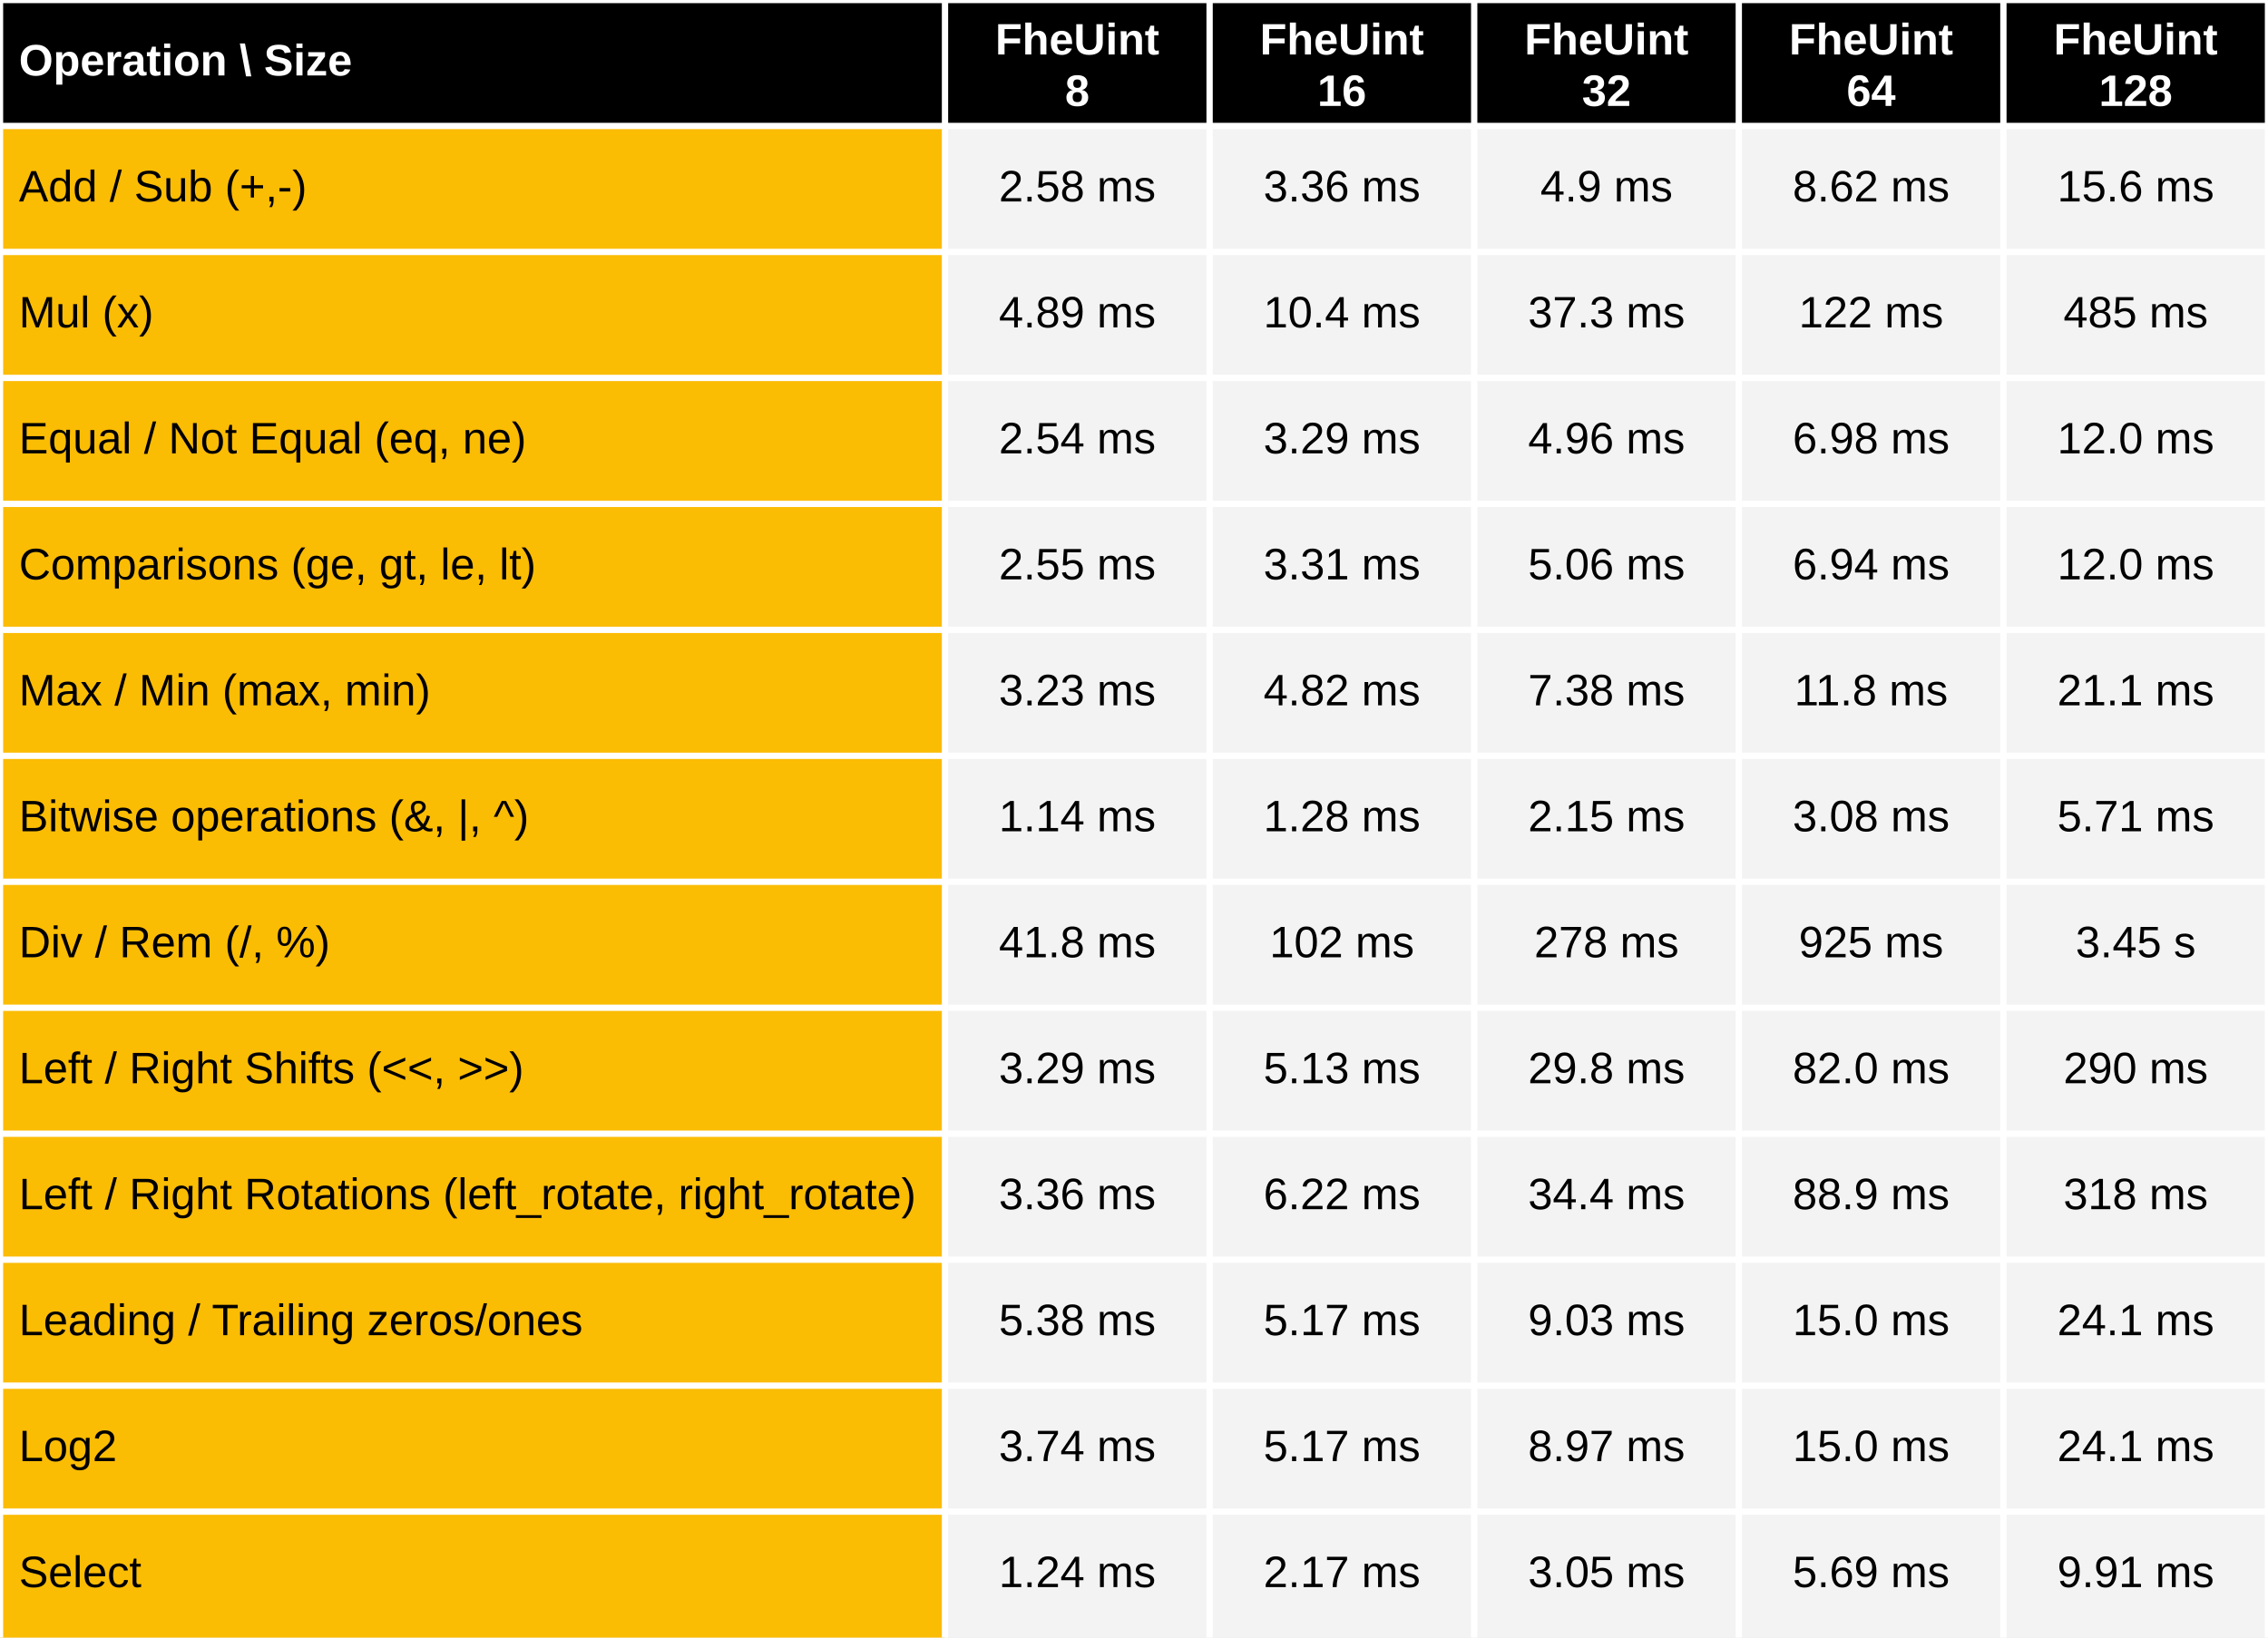
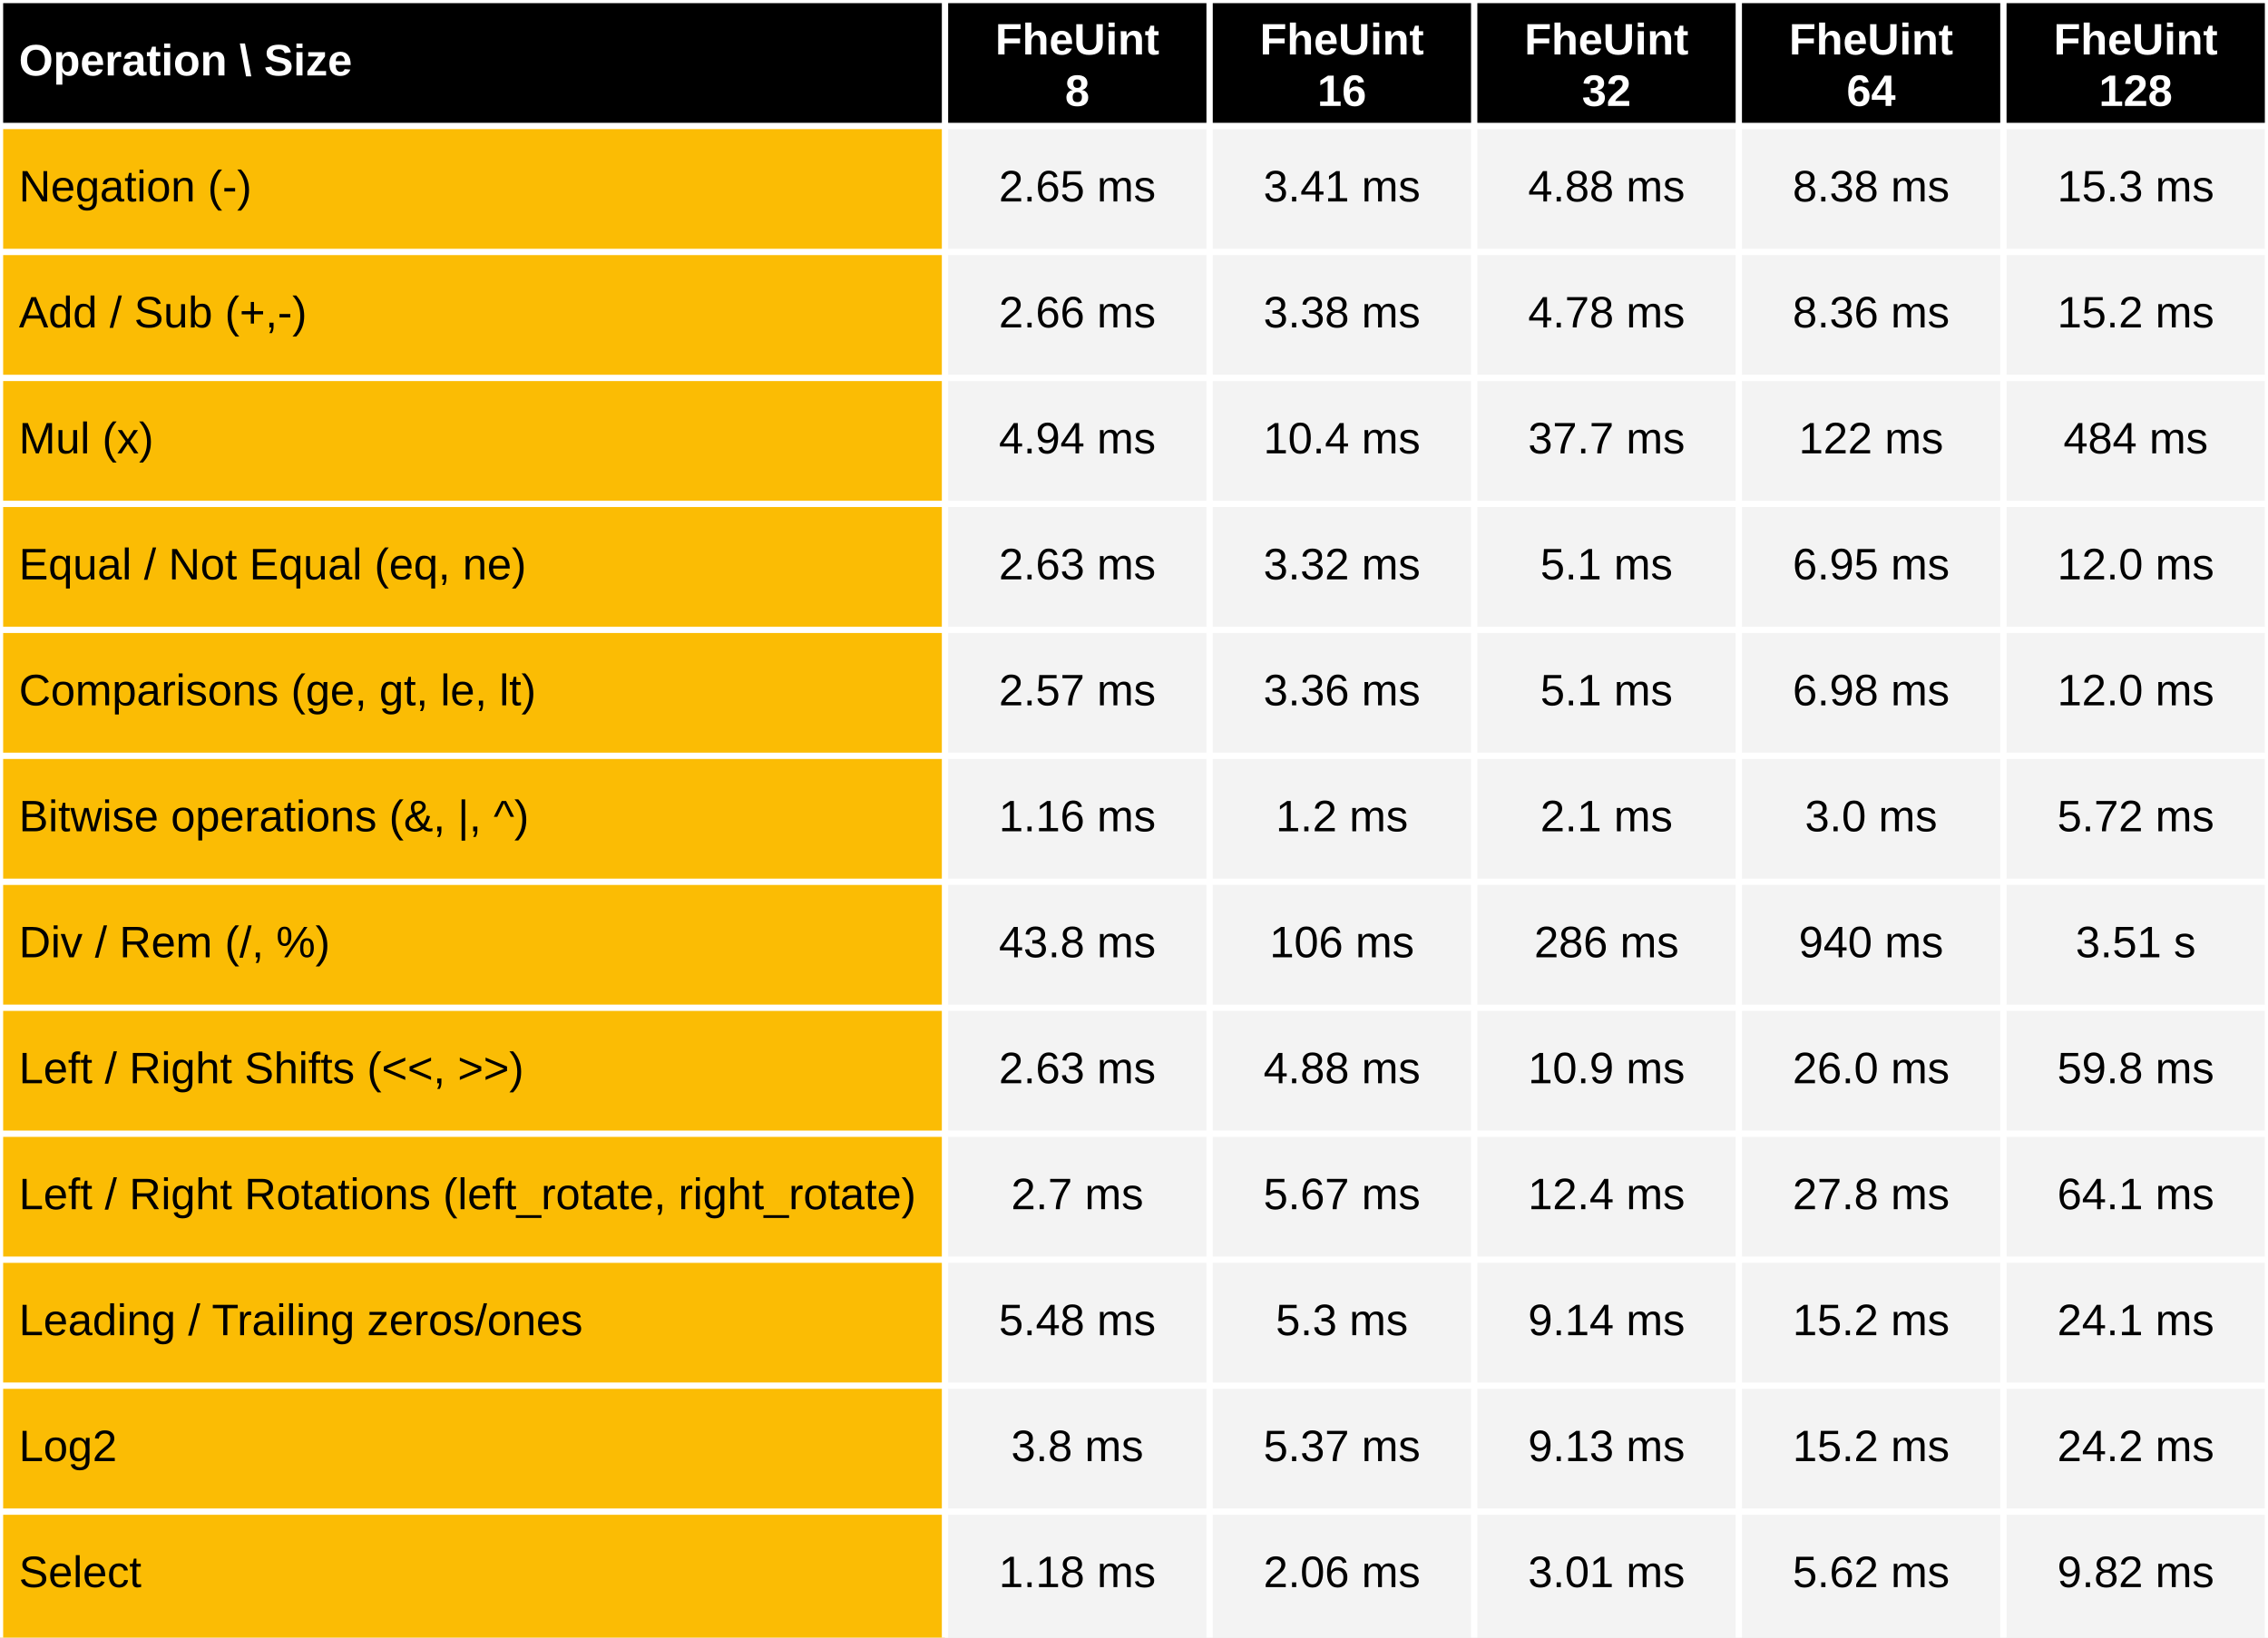
<svg xmlns="http://www.w3.org/2000/svg" viewBox="0 0 720 520" preserveAspectRatio="meet" width="100%" height="520">
  <rect x="0" y="0" width="720" height="40" fill="black" />
  <text dominant-baseline="middle" text-anchor="start" font-family="Arial" font-size="14" font-weight="bold" fill="white" x="6" y="20.0">Operation \ Size</text>
  <text dominant-baseline="middle" text-anchor="middle" font-family="Arial" font-size="14" font-weight="bold" fill="white" x="342.0" y="13.333">FheUint</text>
  <text dominant-baseline="middle" text-anchor="middle" font-family="Arial" font-size="14" font-weight="bold" fill="white" x="342.0" y="29.667">8</text>
  <text dominant-baseline="middle" text-anchor="middle" font-family="Arial" font-size="14" font-weight="bold" fill="white" x="426.0" y="13.333">FheUint</text>
  <text dominant-baseline="middle" text-anchor="middle" font-family="Arial" font-size="14" font-weight="bold" fill="white" x="426.0" y="29.667">16</text>
  <text dominant-baseline="middle" text-anchor="middle" font-family="Arial" font-size="14" font-weight="bold" fill="white" x="510.0" y="13.333">FheUint</text>
  <text dominant-baseline="middle" text-anchor="middle" font-family="Arial" font-size="14" font-weight="bold" fill="white" x="510.0" y="29.667">32</text>
  <text dominant-baseline="middle" text-anchor="middle" font-family="Arial" font-size="14" font-weight="bold" fill="white" x="594.0" y="13.333">FheUint</text>
  <text dominant-baseline="middle" text-anchor="middle" font-family="Arial" font-size="14" font-weight="bold" fill="white" x="594.0" y="29.667">64</text>
  <text dominant-baseline="middle" text-anchor="middle" font-family="Arial" font-size="14" font-weight="bold" fill="white" x="678.0" y="13.333">FheUint</text>
  <text dominant-baseline="middle" text-anchor="middle" font-family="Arial" font-size="14" font-weight="bold" fill="white" x="678.0" y="29.667">128</text>
  <rect x="0" y="40" width="300" height="480" fill="#fbbc04" />
  <rect x="300" y="40" width="420" height="480" fill="#f3f3f3" />
-   <text dominant-baseline="middle" text-anchor="start" font-family="Arial" font-size="14" font-weight="normal" fill="black" x="6" y="60.0">Add / Sub (+,-)</text>
-   <text dominant-baseline="middle" text-anchor="middle" font-family="Arial" font-size="14" font-weight="normal" fill="black" x="342.0" y="60.0">2.58 ms</text>
-   <text dominant-baseline="middle" text-anchor="middle" font-family="Arial" font-size="14" font-weight="normal" fill="black" x="426.0" y="60.0">3.36 ms</text>
-   <text dominant-baseline="middle" text-anchor="middle" font-family="Arial" font-size="14" font-weight="normal" fill="black" x="510.0" y="60.0">4.9 ms</text>
-   <text dominant-baseline="middle" text-anchor="middle" font-family="Arial" font-size="14" font-weight="normal" fill="black" x="594.0" y="60.0">8.62 ms</text>
-   <text dominant-baseline="middle" text-anchor="middle" font-family="Arial" font-size="14" font-weight="normal" fill="black" x="678.0" y="60.0">15.6 ms</text>
-   <text dominant-baseline="middle" text-anchor="start" font-family="Arial" font-size="14" font-weight="normal" fill="black" x="6" y="100.0">Mul (x)</text>
-   <text dominant-baseline="middle" text-anchor="middle" font-family="Arial" font-size="14" font-weight="normal" fill="black" x="342.0" y="100.0">4.89 ms</text>
-   <text dominant-baseline="middle" text-anchor="middle" font-family="Arial" font-size="14" font-weight="normal" fill="black" x="426.0" y="100.0">10.4 ms</text>
-   <text dominant-baseline="middle" text-anchor="middle" font-family="Arial" font-size="14" font-weight="normal" fill="black" x="510.0" y="100.0">37.3 ms</text>
-   <text dominant-baseline="middle" text-anchor="middle" font-family="Arial" font-size="14" font-weight="normal" fill="black" x="594.0" y="100.0">122 ms</text>
-   <text dominant-baseline="middle" text-anchor="middle" font-family="Arial" font-size="14" font-weight="normal" fill="black" x="678.0" y="100.0">485 ms</text>
-   <text dominant-baseline="middle" text-anchor="start" font-family="Arial" font-size="14" font-weight="normal" fill="black" x="6" y="140.0">Equal / Not Equal (eq, ne)</text>
-   <text dominant-baseline="middle" text-anchor="middle" font-family="Arial" font-size="14" font-weight="normal" fill="black" x="342.0" y="140.0">2.54 ms</text>
-   <text dominant-baseline="middle" text-anchor="middle" font-family="Arial" font-size="14" font-weight="normal" fill="black" x="426.0" y="140.0">3.29 ms</text>
-   <text dominant-baseline="middle" text-anchor="middle" font-family="Arial" font-size="14" font-weight="normal" fill="black" x="510.0" y="140.0">4.96 ms</text>
-   <text dominant-baseline="middle" text-anchor="middle" font-family="Arial" font-size="14" font-weight="normal" fill="black" x="594.0" y="140.0">6.98 ms</text>
-   <text dominant-baseline="middle" text-anchor="middle" font-family="Arial" font-size="14" font-weight="normal" fill="black" x="678.0" y="140.0">12.0 ms</text>
-   <text dominant-baseline="middle" text-anchor="start" font-family="Arial" font-size="14" font-weight="normal" fill="black" x="6" y="180.0">Comparisons (ge, gt, le, lt)</text>
-   <text dominant-baseline="middle" text-anchor="middle" font-family="Arial" font-size="14" font-weight="normal" fill="black" x="342.0" y="180.0">2.55 ms</text>
-   <text dominant-baseline="middle" text-anchor="middle" font-family="Arial" font-size="14" font-weight="normal" fill="black" x="426.0" y="180.0">3.31 ms</text>
-   <text dominant-baseline="middle" text-anchor="middle" font-family="Arial" font-size="14" font-weight="normal" fill="black" x="510.0" y="180.0">5.06 ms</text>
-   <text dominant-baseline="middle" text-anchor="middle" font-family="Arial" font-size="14" font-weight="normal" fill="black" x="594.0" y="180.0">6.94 ms</text>
+   <text dominant-baseline="middle" text-anchor="start" font-family="Arial" font-size="14" font-weight="normal" fill="black" x="6" y="60.0">Negation (-)</text>
+   <text dominant-baseline="middle" text-anchor="middle" font-family="Arial" font-size="14" font-weight="normal" fill="black" x="342.0" y="60.0">2.65 ms</text>
+   <text dominant-baseline="middle" text-anchor="middle" font-family="Arial" font-size="14" font-weight="normal" fill="black" x="426.0" y="60.0">3.41 ms</text>
+   <text dominant-baseline="middle" text-anchor="middle" font-family="Arial" font-size="14" font-weight="normal" fill="black" x="510.0" y="60.0">4.88 ms</text>
+   <text dominant-baseline="middle" text-anchor="middle" font-family="Arial" font-size="14" font-weight="normal" fill="black" x="594.0" y="60.0">8.38 ms</text>
+   <text dominant-baseline="middle" text-anchor="middle" font-family="Arial" font-size="14" font-weight="normal" fill="black" x="678.0" y="60.0">15.3 ms</text>
+   <text dominant-baseline="middle" text-anchor="start" font-family="Arial" font-size="14" font-weight="normal" fill="black" x="6" y="100.0">Add / Sub (+,-)</text>
+   <text dominant-baseline="middle" text-anchor="middle" font-family="Arial" font-size="14" font-weight="normal" fill="black" x="342.0" y="100.0">2.66 ms</text>
+   <text dominant-baseline="middle" text-anchor="middle" font-family="Arial" font-size="14" font-weight="normal" fill="black" x="426.0" y="100.0">3.38 ms</text>
+   <text dominant-baseline="middle" text-anchor="middle" font-family="Arial" font-size="14" font-weight="normal" fill="black" x="510.0" y="100.0">4.78 ms</text>
+   <text dominant-baseline="middle" text-anchor="middle" font-family="Arial" font-size="14" font-weight="normal" fill="black" x="594.0" y="100.0">8.36 ms</text>
+   <text dominant-baseline="middle" text-anchor="middle" font-family="Arial" font-size="14" font-weight="normal" fill="black" x="678.0" y="100.0">15.2 ms</text>
+   <text dominant-baseline="middle" text-anchor="start" font-family="Arial" font-size="14" font-weight="normal" fill="black" x="6" y="140.0">Mul (x)</text>
+   <text dominant-baseline="middle" text-anchor="middle" font-family="Arial" font-size="14" font-weight="normal" fill="black" x="342.0" y="140.0">4.94 ms</text>
+   <text dominant-baseline="middle" text-anchor="middle" font-family="Arial" font-size="14" font-weight="normal" fill="black" x="426.0" y="140.0">10.4 ms</text>
+   <text dominant-baseline="middle" text-anchor="middle" font-family="Arial" font-size="14" font-weight="normal" fill="black" x="510.0" y="140.0">37.7 ms</text>
+   <text dominant-baseline="middle" text-anchor="middle" font-family="Arial" font-size="14" font-weight="normal" fill="black" x="594.0" y="140.0">122 ms</text>
+   <text dominant-baseline="middle" text-anchor="middle" font-family="Arial" font-size="14" font-weight="normal" fill="black" x="678.0" y="140.0">484 ms</text>
+   <text dominant-baseline="middle" text-anchor="start" font-family="Arial" font-size="14" font-weight="normal" fill="black" x="6" y="180.0">Equal / Not Equal (eq, ne)</text>
+   <text dominant-baseline="middle" text-anchor="middle" font-family="Arial" font-size="14" font-weight="normal" fill="black" x="342.0" y="180.0">2.63 ms</text>
+   <text dominant-baseline="middle" text-anchor="middle" font-family="Arial" font-size="14" font-weight="normal" fill="black" x="426.0" y="180.0">3.32 ms</text>
+   <text dominant-baseline="middle" text-anchor="middle" font-family="Arial" font-size="14" font-weight="normal" fill="black" x="510.0" y="180.0">5.1 ms</text>
+   <text dominant-baseline="middle" text-anchor="middle" font-family="Arial" font-size="14" font-weight="normal" fill="black" x="594.0" y="180.0">6.95 ms</text>
  <text dominant-baseline="middle" text-anchor="middle" font-family="Arial" font-size="14" font-weight="normal" fill="black" x="678.0" y="180.0">12.0 ms</text>
-   <text dominant-baseline="middle" text-anchor="start" font-family="Arial" font-size="14" font-weight="normal" fill="black" x="6" y="220.0">Max / Min (max, min)</text>
-   <text dominant-baseline="middle" text-anchor="middle" font-family="Arial" font-size="14" font-weight="normal" fill="black" x="342.0" y="220.0">3.23 ms</text>
-   <text dominant-baseline="middle" text-anchor="middle" font-family="Arial" font-size="14" font-weight="normal" fill="black" x="426.0" y="220.0">4.82 ms</text>
-   <text dominant-baseline="middle" text-anchor="middle" font-family="Arial" font-size="14" font-weight="normal" fill="black" x="510.0" y="220.0">7.38 ms</text>
-   <text dominant-baseline="middle" text-anchor="middle" font-family="Arial" font-size="14" font-weight="normal" fill="black" x="594.0" y="220.0">11.8 ms</text>
-   <text dominant-baseline="middle" text-anchor="middle" font-family="Arial" font-size="14" font-weight="normal" fill="black" x="678.0" y="220.0">21.1 ms</text>
+   <text dominant-baseline="middle" text-anchor="start" font-family="Arial" font-size="14" font-weight="normal" fill="black" x="6" y="220.0">Comparisons (ge, gt, le, lt)</text>
+   <text dominant-baseline="middle" text-anchor="middle" font-family="Arial" font-size="14" font-weight="normal" fill="black" x="342.0" y="220.0">2.57 ms</text>
+   <text dominant-baseline="middle" text-anchor="middle" font-family="Arial" font-size="14" font-weight="normal" fill="black" x="426.0" y="220.0">3.36 ms</text>
+   <text dominant-baseline="middle" text-anchor="middle" font-family="Arial" font-size="14" font-weight="normal" fill="black" x="510.0" y="220.0">5.1 ms</text>
+   <text dominant-baseline="middle" text-anchor="middle" font-family="Arial" font-size="14" font-weight="normal" fill="black" x="594.0" y="220.0">6.98 ms</text>
+   <text dominant-baseline="middle" text-anchor="middle" font-family="Arial" font-size="14" font-weight="normal" fill="black" x="678.0" y="220.0">12.0 ms</text>
  <text dominant-baseline="middle" text-anchor="start" font-family="Arial" font-size="14" font-weight="normal" fill="black" x="6" y="260.0">Bitwise operations (&amp;, |, ^)</text>
-   <text dominant-baseline="middle" text-anchor="middle" font-family="Arial" font-size="14" font-weight="normal" fill="black" x="342.0" y="260.0">1.14 ms</text>
-   <text dominant-baseline="middle" text-anchor="middle" font-family="Arial" font-size="14" font-weight="normal" fill="black" x="426.0" y="260.0">1.28 ms</text>
-   <text dominant-baseline="middle" text-anchor="middle" font-family="Arial" font-size="14" font-weight="normal" fill="black" x="510.0" y="260.0">2.15 ms</text>
-   <text dominant-baseline="middle" text-anchor="middle" font-family="Arial" font-size="14" font-weight="normal" fill="black" x="594.0" y="260.0">3.08 ms</text>
-   <text dominant-baseline="middle" text-anchor="middle" font-family="Arial" font-size="14" font-weight="normal" fill="black" x="678.0" y="260.0">5.71 ms</text>
+   <text dominant-baseline="middle" text-anchor="middle" font-family="Arial" font-size="14" font-weight="normal" fill="black" x="342.0" y="260.0">1.16 ms</text>
+   <text dominant-baseline="middle" text-anchor="middle" font-family="Arial" font-size="14" font-weight="normal" fill="black" x="426.0" y="260.0">1.2 ms</text>
+   <text dominant-baseline="middle" text-anchor="middle" font-family="Arial" font-size="14" font-weight="normal" fill="black" x="510.0" y="260.0">2.1 ms</text>
+   <text dominant-baseline="middle" text-anchor="middle" font-family="Arial" font-size="14" font-weight="normal" fill="black" x="594.0" y="260.0">3.0 ms</text>
+   <text dominant-baseline="middle" text-anchor="middle" font-family="Arial" font-size="14" font-weight="normal" fill="black" x="678.0" y="260.0">5.72 ms</text>
  <text dominant-baseline="middle" text-anchor="start" font-family="Arial" font-size="14" font-weight="normal" fill="black" x="6" y="300.0">Div / Rem  (/, %)</text>
-   <text dominant-baseline="middle" text-anchor="middle" font-family="Arial" font-size="14" font-weight="normal" fill="black" x="342.0" y="300.0">41.8 ms</text>
-   <text dominant-baseline="middle" text-anchor="middle" font-family="Arial" font-size="14" font-weight="normal" fill="black" x="426.0" y="300.0">102 ms</text>
-   <text dominant-baseline="middle" text-anchor="middle" font-family="Arial" font-size="14" font-weight="normal" fill="black" x="510.0" y="300.0">278 ms</text>
-   <text dominant-baseline="middle" text-anchor="middle" font-family="Arial" font-size="14" font-weight="normal" fill="black" x="594.0" y="300.0">925 ms</text>
-   <text dominant-baseline="middle" text-anchor="middle" font-family="Arial" font-size="14" font-weight="normal" fill="black" x="678.0" y="300.0">3.45 s</text>
+   <text dominant-baseline="middle" text-anchor="middle" font-family="Arial" font-size="14" font-weight="normal" fill="black" x="342.0" y="300.0">43.8 ms</text>
+   <text dominant-baseline="middle" text-anchor="middle" font-family="Arial" font-size="14" font-weight="normal" fill="black" x="426.0" y="300.0">106 ms</text>
+   <text dominant-baseline="middle" text-anchor="middle" font-family="Arial" font-size="14" font-weight="normal" fill="black" x="510.0" y="300.0">286 ms</text>
+   <text dominant-baseline="middle" text-anchor="middle" font-family="Arial" font-size="14" font-weight="normal" fill="black" x="594.0" y="300.0">940 ms</text>
+   <text dominant-baseline="middle" text-anchor="middle" font-family="Arial" font-size="14" font-weight="normal" fill="black" x="678.0" y="300.0">3.51 s</text>
  <text dominant-baseline="middle" text-anchor="start" font-family="Arial" font-size="14" font-weight="normal" fill="black" x="6" y="340.0">Left / Right Shifts (&lt;&lt;, &gt;&gt;)</text>
-   <text dominant-baseline="middle" text-anchor="middle" font-family="Arial" font-size="14" font-weight="normal" fill="black" x="342.0" y="340.0">3.29 ms</text>
-   <text dominant-baseline="middle" text-anchor="middle" font-family="Arial" font-size="14" font-weight="normal" fill="black" x="426.0" y="340.0">5.13 ms</text>
-   <text dominant-baseline="middle" text-anchor="middle" font-family="Arial" font-size="14" font-weight="normal" fill="black" x="510.0" y="340.0">29.8 ms</text>
-   <text dominant-baseline="middle" text-anchor="middle" font-family="Arial" font-size="14" font-weight="normal" fill="black" x="594.0" y="340.0">82.0 ms</text>
-   <text dominant-baseline="middle" text-anchor="middle" font-family="Arial" font-size="14" font-weight="normal" fill="black" x="678.0" y="340.0">290 ms</text>
+   <text dominant-baseline="middle" text-anchor="middle" font-family="Arial" font-size="14" font-weight="normal" fill="black" x="342.0" y="340.0">2.63 ms</text>
+   <text dominant-baseline="middle" text-anchor="middle" font-family="Arial" font-size="14" font-weight="normal" fill="black" x="426.0" y="340.0">4.88 ms</text>
+   <text dominant-baseline="middle" text-anchor="middle" font-family="Arial" font-size="14" font-weight="normal" fill="black" x="510.0" y="340.0">10.9 ms</text>
+   <text dominant-baseline="middle" text-anchor="middle" font-family="Arial" font-size="14" font-weight="normal" fill="black" x="594.0" y="340.0">26.0 ms</text>
+   <text dominant-baseline="middle" text-anchor="middle" font-family="Arial" font-size="14" font-weight="normal" fill="black" x="678.0" y="340.0">59.8 ms</text>
  <text dominant-baseline="middle" text-anchor="start" font-family="Arial" font-size="14" font-weight="normal" fill="black" x="6" y="380.0">Left / Right Rotations (left_rotate, right_rotate)</text>
-   <text dominant-baseline="middle" text-anchor="middle" font-family="Arial" font-size="14" font-weight="normal" fill="black" x="342.0" y="380.0">3.36 ms</text>
-   <text dominant-baseline="middle" text-anchor="middle" font-family="Arial" font-size="14" font-weight="normal" fill="black" x="426.0" y="380.0">6.22 ms</text>
-   <text dominant-baseline="middle" text-anchor="middle" font-family="Arial" font-size="14" font-weight="normal" fill="black" x="510.0" y="380.0">34.4 ms</text>
-   <text dominant-baseline="middle" text-anchor="middle" font-family="Arial" font-size="14" font-weight="normal" fill="black" x="594.0" y="380.0">88.9 ms</text>
-   <text dominant-baseline="middle" text-anchor="middle" font-family="Arial" font-size="14" font-weight="normal" fill="black" x="678.0" y="380.0">318 ms</text>
+   <text dominant-baseline="middle" text-anchor="middle" font-family="Arial" font-size="14" font-weight="normal" fill="black" x="342.0" y="380.0">2.7 ms</text>
+   <text dominant-baseline="middle" text-anchor="middle" font-family="Arial" font-size="14" font-weight="normal" fill="black" x="426.0" y="380.0">5.67 ms</text>
+   <text dominant-baseline="middle" text-anchor="middle" font-family="Arial" font-size="14" font-weight="normal" fill="black" x="510.0" y="380.0">12.4 ms</text>
+   <text dominant-baseline="middle" text-anchor="middle" font-family="Arial" font-size="14" font-weight="normal" fill="black" x="594.0" y="380.0">27.8 ms</text>
+   <text dominant-baseline="middle" text-anchor="middle" font-family="Arial" font-size="14" font-weight="normal" fill="black" x="678.0" y="380.0">64.1 ms</text>
  <text dominant-baseline="middle" text-anchor="start" font-family="Arial" font-size="14" font-weight="normal" fill="black" x="6" y="420.0">Leading / Trailing zeros/ones</text>
-   <text dominant-baseline="middle" text-anchor="middle" font-family="Arial" font-size="14" font-weight="normal" fill="black" x="342.0" y="420.0">5.38 ms</text>
-   <text dominant-baseline="middle" text-anchor="middle" font-family="Arial" font-size="14" font-weight="normal" fill="black" x="426.0" y="420.0">5.17 ms</text>
-   <text dominant-baseline="middle" text-anchor="middle" font-family="Arial" font-size="14" font-weight="normal" fill="black" x="510.0" y="420.0">9.03 ms</text>
-   <text dominant-baseline="middle" text-anchor="middle" font-family="Arial" font-size="14" font-weight="normal" fill="black" x="594.0" y="420.0">15.0 ms</text>
+   <text dominant-baseline="middle" text-anchor="middle" font-family="Arial" font-size="14" font-weight="normal" fill="black" x="342.0" y="420.0">5.48 ms</text>
+   <text dominant-baseline="middle" text-anchor="middle" font-family="Arial" font-size="14" font-weight="normal" fill="black" x="426.0" y="420.0">5.3 ms</text>
+   <text dominant-baseline="middle" text-anchor="middle" font-family="Arial" font-size="14" font-weight="normal" fill="black" x="510.0" y="420.0">9.14 ms</text>
+   <text dominant-baseline="middle" text-anchor="middle" font-family="Arial" font-size="14" font-weight="normal" fill="black" x="594.0" y="420.0">15.2 ms</text>
  <text dominant-baseline="middle" text-anchor="middle" font-family="Arial" font-size="14" font-weight="normal" fill="black" x="678.0" y="420.0">24.1 ms</text>
  <text dominant-baseline="middle" text-anchor="start" font-family="Arial" font-size="14" font-weight="normal" fill="black" x="6" y="460.0">Log2</text>
-   <text dominant-baseline="middle" text-anchor="middle" font-family="Arial" font-size="14" font-weight="normal" fill="black" x="342.0" y="460.0">3.74 ms</text>
-   <text dominant-baseline="middle" text-anchor="middle" font-family="Arial" font-size="14" font-weight="normal" fill="black" x="426.0" y="460.0">5.17 ms</text>
-   <text dominant-baseline="middle" text-anchor="middle" font-family="Arial" font-size="14" font-weight="normal" fill="black" x="510.0" y="460.0">8.97 ms</text>
-   <text dominant-baseline="middle" text-anchor="middle" font-family="Arial" font-size="14" font-weight="normal" fill="black" x="594.0" y="460.0">15.0 ms</text>
-   <text dominant-baseline="middle" text-anchor="middle" font-family="Arial" font-size="14" font-weight="normal" fill="black" x="678.0" y="460.0">24.1 ms</text>
+   <text dominant-baseline="middle" text-anchor="middle" font-family="Arial" font-size="14" font-weight="normal" fill="black" x="342.0" y="460.0">3.8 ms</text>
+   <text dominant-baseline="middle" text-anchor="middle" font-family="Arial" font-size="14" font-weight="normal" fill="black" x="426.0" y="460.0">5.37 ms</text>
+   <text dominant-baseline="middle" text-anchor="middle" font-family="Arial" font-size="14" font-weight="normal" fill="black" x="510.0" y="460.0">9.13 ms</text>
+   <text dominant-baseline="middle" text-anchor="middle" font-family="Arial" font-size="14" font-weight="normal" fill="black" x="594.0" y="460.0">15.2 ms</text>
+   <text dominant-baseline="middle" text-anchor="middle" font-family="Arial" font-size="14" font-weight="normal" fill="black" x="678.0" y="460.0">24.2 ms</text>
  <text dominant-baseline="middle" text-anchor="start" font-family="Arial" font-size="14" font-weight="normal" fill="black" x="6" y="500.0">Select</text>
-   <text dominant-baseline="middle" text-anchor="middle" font-family="Arial" font-size="14" font-weight="normal" fill="black" x="342.0" y="500.0">1.24 ms</text>
-   <text dominant-baseline="middle" text-anchor="middle" font-family="Arial" font-size="14" font-weight="normal" fill="black" x="426.0" y="500.0">2.17 ms</text>
-   <text dominant-baseline="middle" text-anchor="middle" font-family="Arial" font-size="14" font-weight="normal" fill="black" x="510.0" y="500.0">3.05 ms</text>
-   <text dominant-baseline="middle" text-anchor="middle" font-family="Arial" font-size="14" font-weight="normal" fill="black" x="594.0" y="500.0">5.69 ms</text>
-   <text dominant-baseline="middle" text-anchor="middle" font-family="Arial" font-size="14" font-weight="normal" fill="black" x="678.0" y="500.0">9.91 ms</text>
+   <text dominant-baseline="middle" text-anchor="middle" font-family="Arial" font-size="14" font-weight="normal" fill="black" x="342.0" y="500.0">1.18 ms</text>
+   <text dominant-baseline="middle" text-anchor="middle" font-family="Arial" font-size="14" font-weight="normal" fill="black" x="426.0" y="500.0">2.06 ms</text>
+   <text dominant-baseline="middle" text-anchor="middle" font-family="Arial" font-size="14" font-weight="normal" fill="black" x="510.0" y="500.0">3.01 ms</text>
+   <text dominant-baseline="middle" text-anchor="middle" font-family="Arial" font-size="14" font-weight="normal" fill="black" x="594.0" y="500.0">5.62 ms</text>
+   <text dominant-baseline="middle" text-anchor="middle" font-family="Arial" font-size="14" font-weight="normal" fill="black" x="678.0" y="500.0">9.82 ms</text>
  <line stroke="white" stroke-width="2" x1="0" y1="0" x2="720" y2="0" />
  <line stroke="white" stroke-width="2" x1="0" y1="40" x2="720" y2="40" />
  <line stroke="white" stroke-width="2" x1="0" y1="80" x2="720" y2="80" />
  <line stroke="white" stroke-width="2" x1="0" y1="120" x2="720" y2="120" />
  <line stroke="white" stroke-width="2" x1="0" y1="160" x2="720" y2="160" />
  <line stroke="white" stroke-width="2" x1="0" y1="200" x2="720" y2="200" />
  <line stroke="white" stroke-width="2" x1="0" y1="240" x2="720" y2="240" />
  <line stroke="white" stroke-width="2" x1="0" y1="280" x2="720" y2="280" />
  <line stroke="white" stroke-width="2" x1="0" y1="320" x2="720" y2="320" />
  <line stroke="white" stroke-width="2" x1="0" y1="360" x2="720" y2="360" />
  <line stroke="white" stroke-width="2" x1="0" y1="400" x2="720" y2="400" />
  <line stroke="white" stroke-width="2" x1="0" y1="440" x2="720" y2="440" />
  <line stroke="white" stroke-width="2" x1="0" y1="480" x2="720" y2="480" />
  <line stroke="white" stroke-width="2" x1="0" y1="0" x2="0" y2="520" />
  <line stroke="white" stroke-width="2" x1="300.0" y1="0" x2="300.0" y2="520" />
  <line stroke="white" stroke-width="2" x1="384.0" y1="0" x2="384.0" y2="520" />
  <line stroke="white" stroke-width="2" x1="468.0" y1="0" x2="468.0" y2="520" />
  <line stroke="white" stroke-width="2" x1="552.0" y1="0" x2="552.0" y2="520" />
  <line stroke="white" stroke-width="2" x1="636.0" y1="0" x2="636.0" y2="520" />
  <line stroke="white" stroke-width="2" x1="720.0" y1="0" x2="720.0" y2="520" />
</svg>
